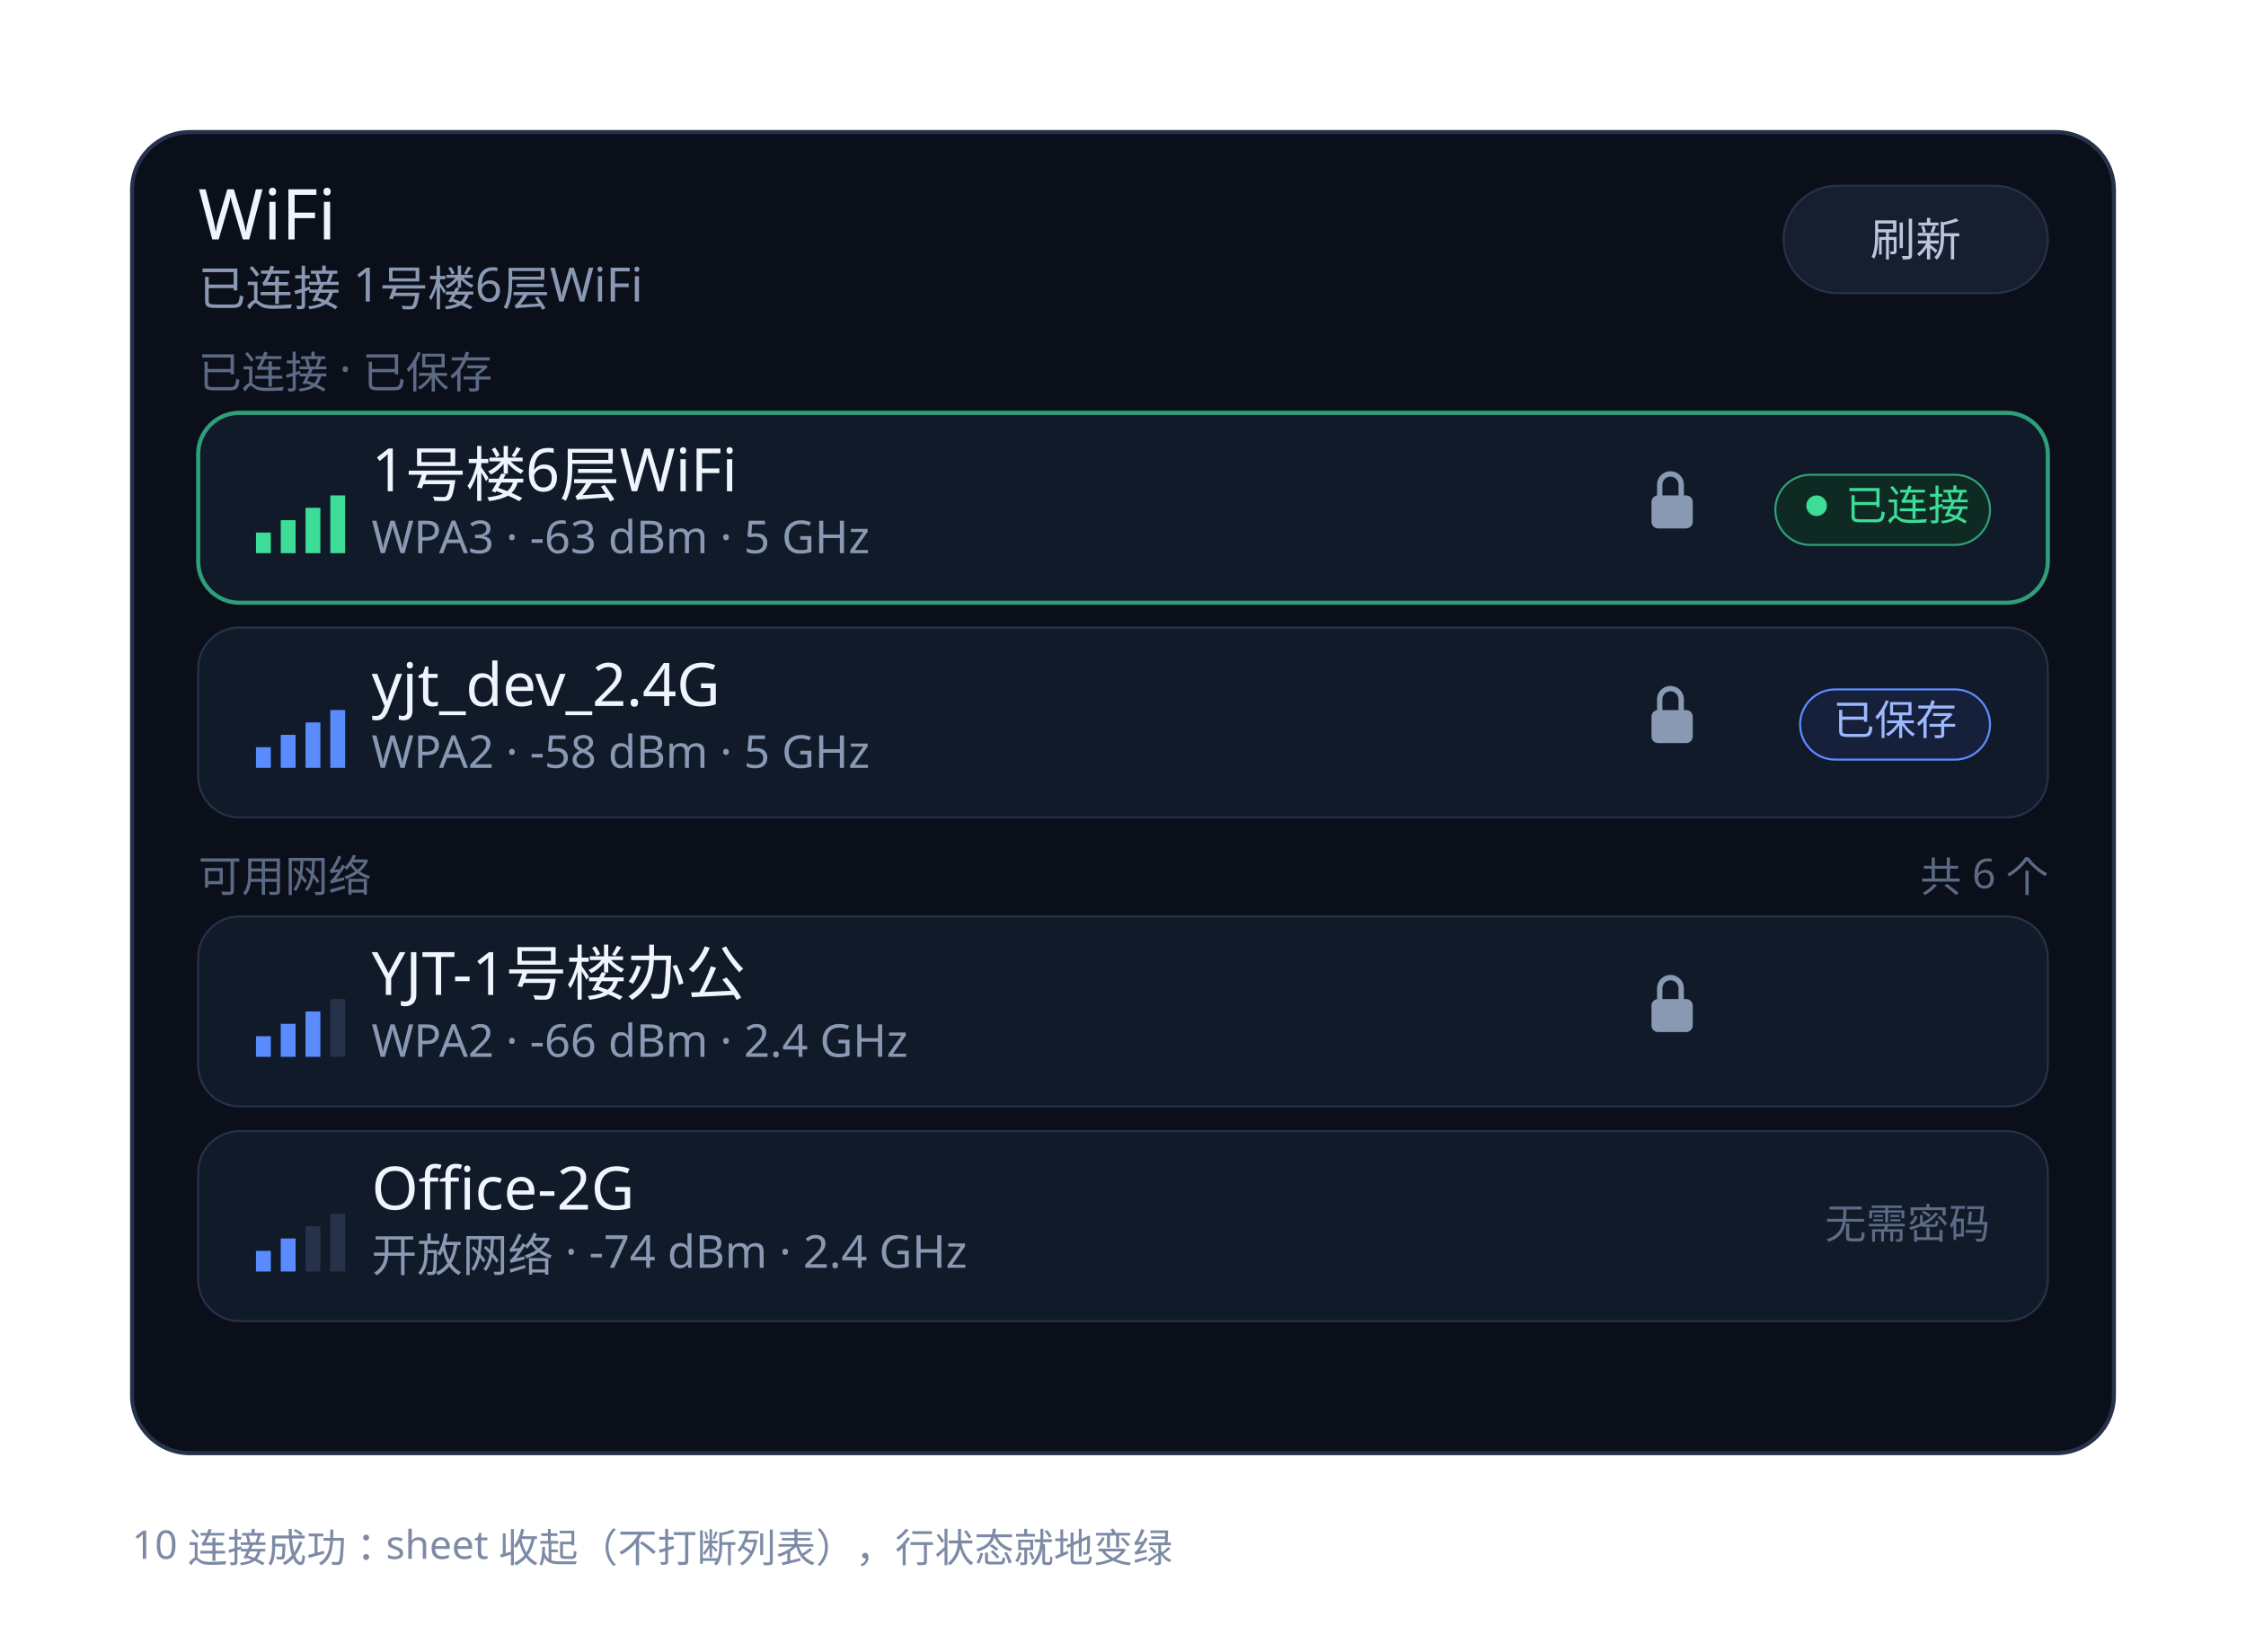
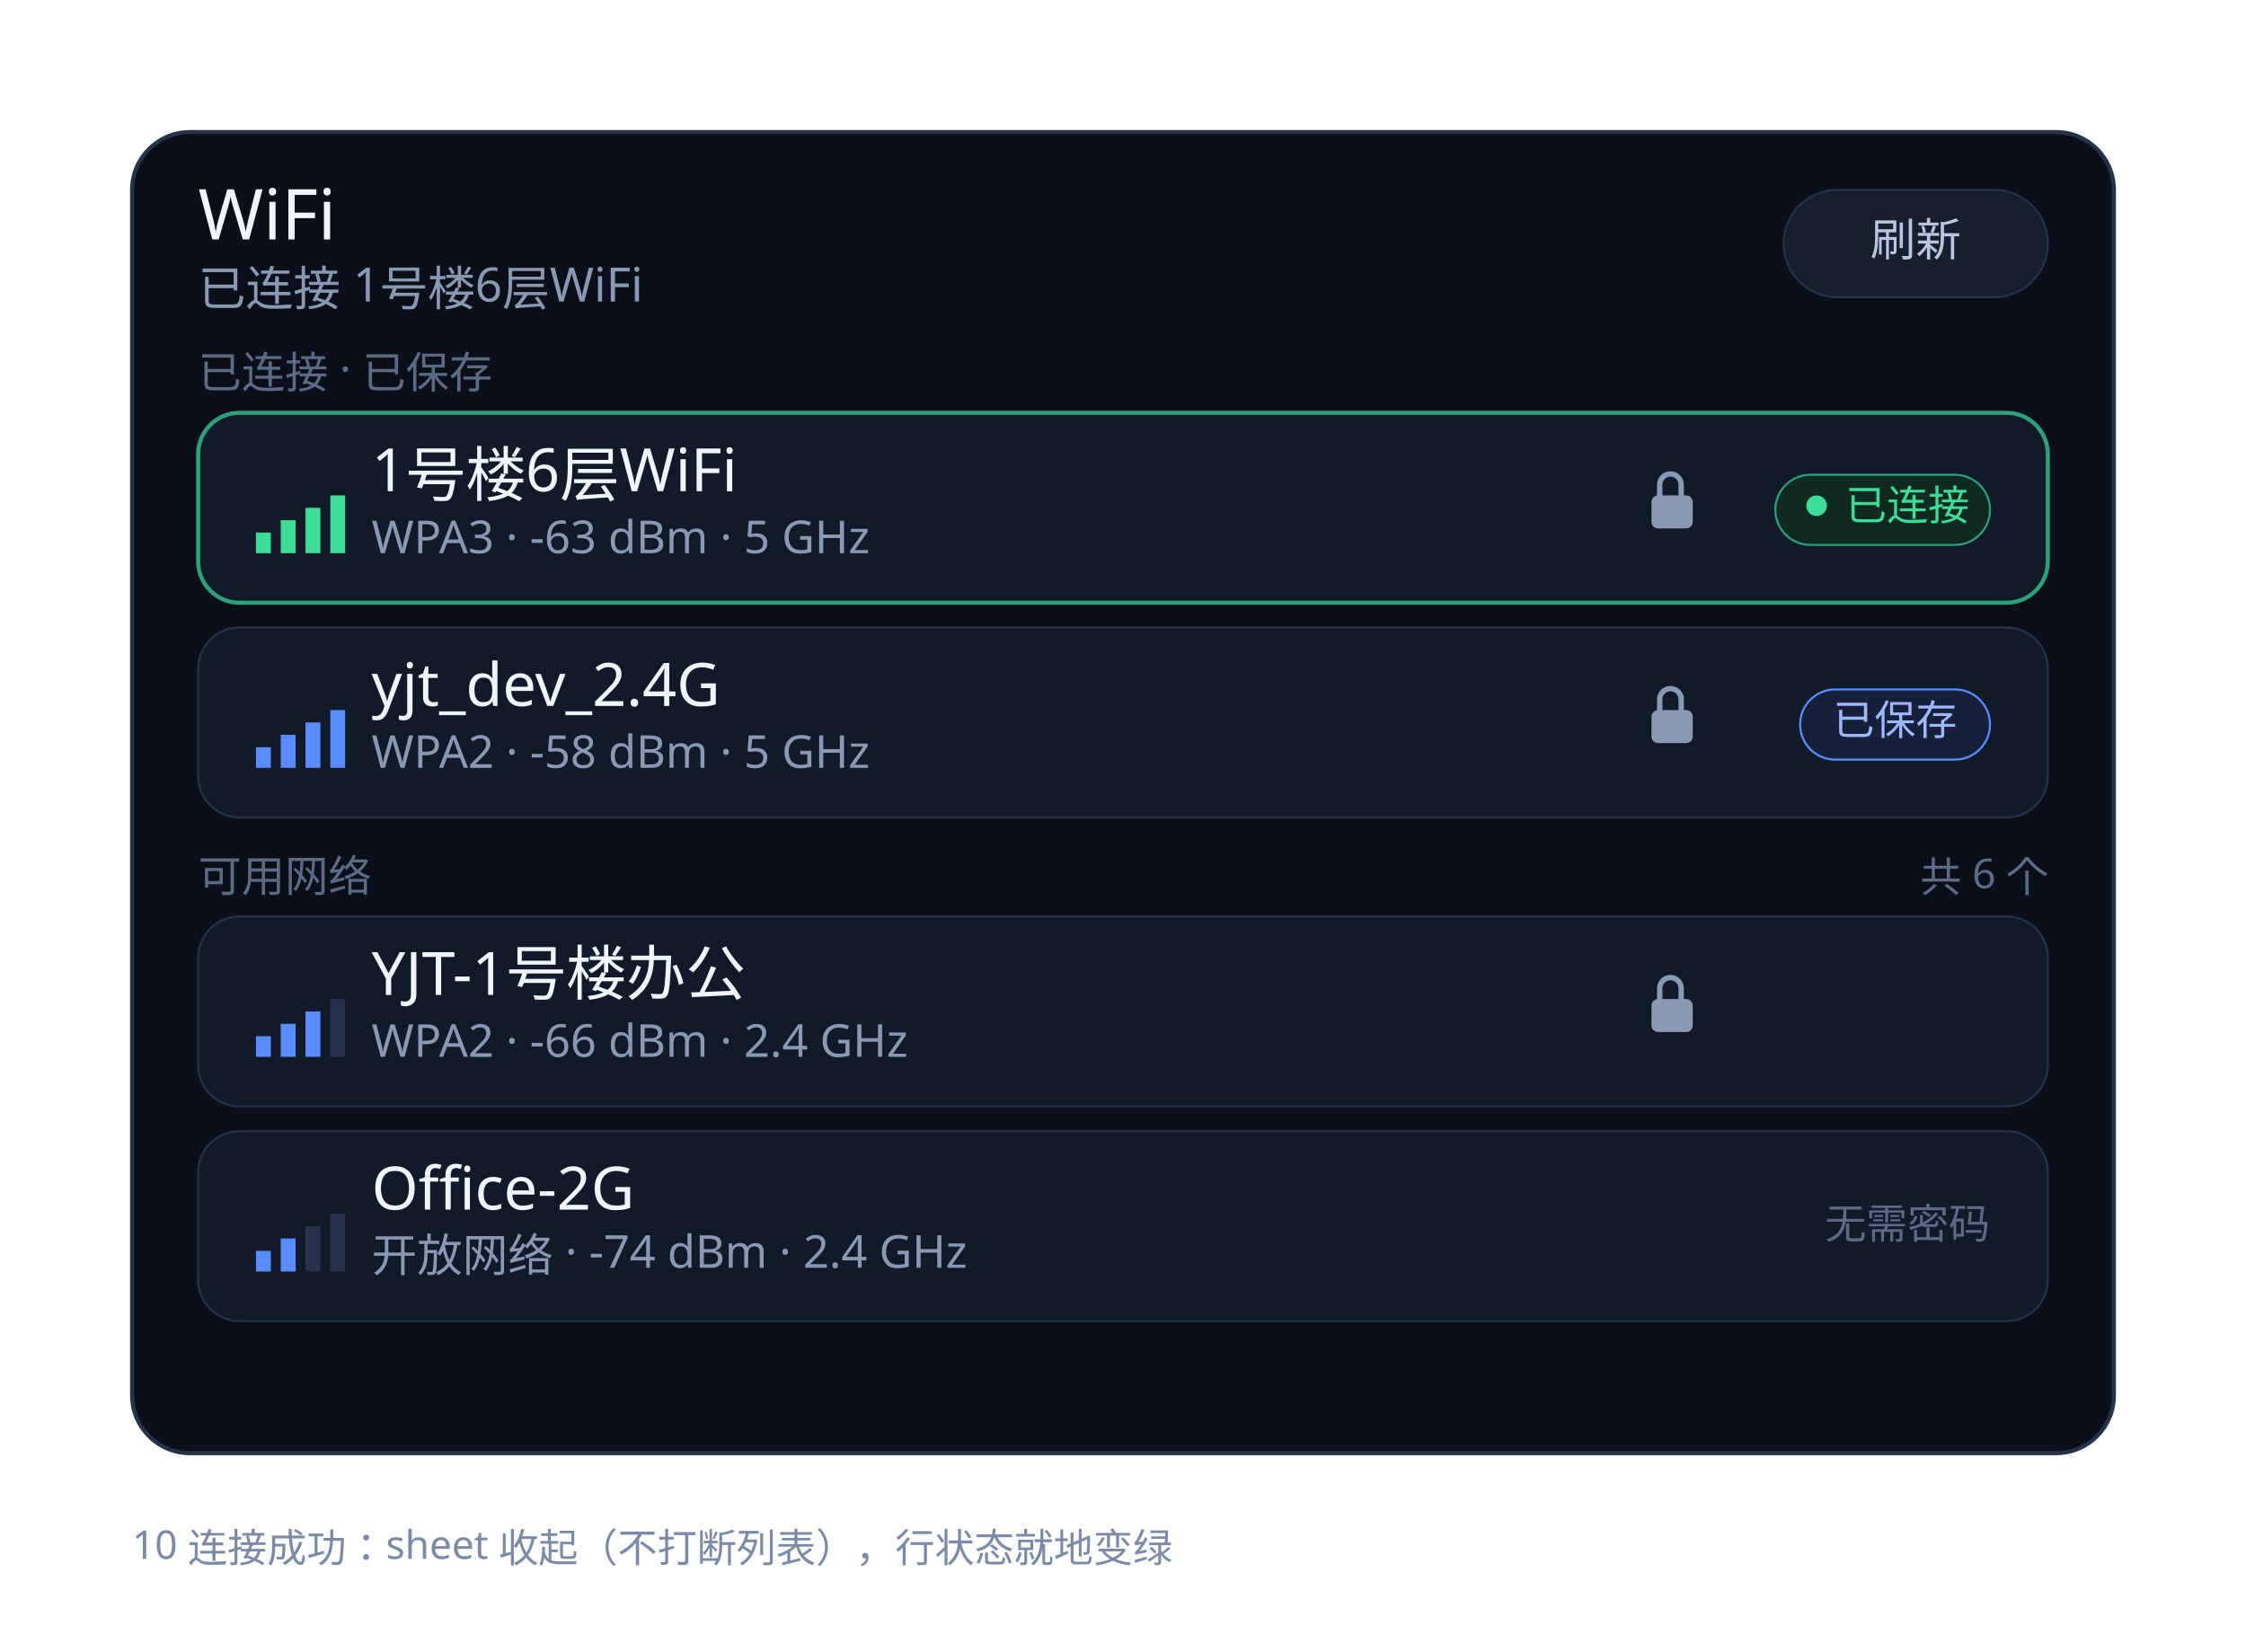
<svg xmlns="http://www.w3.org/2000/svg" viewBox="0 0 680 500" width="100%" role="img" font-family="Segoe UI, Microsoft YaHei, sans-serif">
  <g transform="translate(40,40) scale(1.25)">
    <rect x="0" y="0" width="480" height="320" rx="14" fill="#0B0F1A" stroke="#26314A" stroke-width="1" />
    <text x="16" y="26" fill="#F0F4FC" font-size="17" font-weight="500">WiFi</text>
    <text x="16" y="42" fill="#8A99B3" font-size="11.5">已连接 1号楼6层WiFi</text>
-     <rect x="400" y="13" width="64" height="26" fill="#161E30" rx="13" stroke="#26314A" stroke-width="0.5" />
+     <rect x="400" y="14" width="64" height="26" fill="#161E30" rx="13" stroke="#26314A" stroke-width="0.5" />
    <text x="432" y="30" fill="#B9C6DC" font-size="11" text-anchor="middle">刷新</text>
    <text x="16" y="62" fill="#5C6A85" font-size="10.5">已连接 · 已保存</text>
    <rect x="16" y="68" width="448" height="46" fill="#101A28" rx="10" stroke="#2E9F79" stroke-width="1" />
    <rect x="30" y="97" width="3.6" height="5" fill="#3DDC97" />
    <rect x="36" y="94" width="3.6" height="8" fill="#3DDC97" />
    <rect x="42" y="91" width="3.6" height="11" fill="#3DDC97" />
    <rect x="48" y="88" width="3.6" height="14" fill="#3DDC97" />
    <text x="58" y="87" fill="#F0F4FC" font-size="14.5">1号楼6层WiFi</text>
    <text x="58" y="102" fill="#8A99B3" font-size="11">WPA3 · -63 dBm · 5 GHz</text>
    <rect x="368" y="88" width="10" height="8" fill="#8A99B3" rx="1.6" />
    <path d="M370 88 v-2.6 a2.6 2.6 0 0 1 5.2 0 v2.6" fill="none" stroke="#8A99B3" stroke-width="1.3" stroke-linecap="round" stroke-linejoin="round" />
    <rect x="398" y="83" width="52" height="17" fill="#0E2A22" rx="8.5" stroke="#2E9F79" stroke-width="0.5" />
    <circle cx="408" cy="90.5" r="2.5" fill="#3DDC97" />
    <text x="415" y="94" fill="#3DDC97" font-size="10">已连接</text>
    <rect x="16" y="120" width="448" height="46" fill="#101A28" rx="10" stroke="#26314A" stroke-width="0.5" />
    <rect x="30" y="149" width="3.6" height="5" fill="#5B8CFF" />
    <rect x="36" y="146" width="3.6" height="8" fill="#5B8CFF" />
    <rect x="42" y="143" width="3.6" height="11" fill="#5B8CFF" />
    <rect x="48" y="140" width="3.6" height="14" fill="#5B8CFF" />
    <text x="58" y="139" fill="#F0F4FC" font-size="14.5">yjt_dev_2.4G</text>
    <text x="58" y="154" fill="#8A99B3" font-size="11">WPA2 · -58 dBm · 5 GHz</text>
    <rect x="368" y="140" width="10" height="8" fill="#8A99B3" rx="1.6" />
    <path d="M370 140 v-2.6 a2.6 2.6 0 0 1 5.2 0 v2.6" fill="none" stroke="#8A99B3" stroke-width="1.3" stroke-linecap="round" stroke-linejoin="round" />
    <rect x="404" y="135" width="46" height="17" fill="#16203A" rx="8.5" stroke="#5B8CFF" stroke-width="0.5" />
    <text x="427" y="146" fill="#9DB8FF" font-size="10" text-anchor="middle">已保存</text>
    <text x="16" y="184" fill="#5C6A85" font-size="10.5">可用网络</text>
    <text x="464" y="184" fill="#5C6A85" font-size="10" text-anchor="end">共 6 个</text>
    <rect x="16" y="190" width="448" height="46" fill="#101A28" rx="10" stroke="#26314A" stroke-width="0.5" />
    <rect x="30" y="219" width="3.6" height="5" fill="#5B8CFF" />
    <rect x="36" y="216" width="3.6" height="8" fill="#5B8CFF" />
    <rect x="42" y="213" width="3.6" height="11" fill="#5B8CFF" />
    <rect x="48" y="210" width="3.6" height="14" fill="#26314A" />
    <text x="58" y="209" fill="#F0F4FC" font-size="14.5">YJT-1号楼办公</text>
    <text x="58" y="224" fill="#8A99B3" font-size="11">WPA2 · -66 dBm · 2.4 GHz</text>
    <rect x="368" y="210" width="10" height="8" fill="#8A99B3" rx="1.6" />
    <path d="M370 210 v-2.6 a2.6 2.6 0 0 1 5.2 0 v2.6" fill="none" stroke="#8A99B3" stroke-width="1.3" stroke-linecap="round" stroke-linejoin="round" />
    <rect x="16" y="242" width="448" height="46" fill="#101A28" rx="10" stroke="#26314A" stroke-width="0.5" />
    <rect x="30" y="271" width="3.6" height="5" fill="#5B8CFF" />
    <rect x="36" y="268" width="3.6" height="8" fill="#5B8CFF" />
    <rect x="42" y="265" width="3.6" height="11" fill="#26314A" />
    <rect x="48" y="262" width="3.6" height="14" fill="#26314A" />
    <text x="58" y="261" fill="#F0F4FC" font-size="14.5">Office-2G</text>
    <text x="58" y="276" fill="#8A99B3" font-size="11">开放网络 · -74 dBm · 2.4 GHz</text>
    <text x="450" y="268" fill="#5C6A85" font-size="10" text-anchor="end">无需密码</text>
  </g>
  <text x="40" y="472" fill="#7C8AA5" font-size="12">10 连接成功：sheet 收起（不打断列表），行状态就地变绿</text>
</svg>
